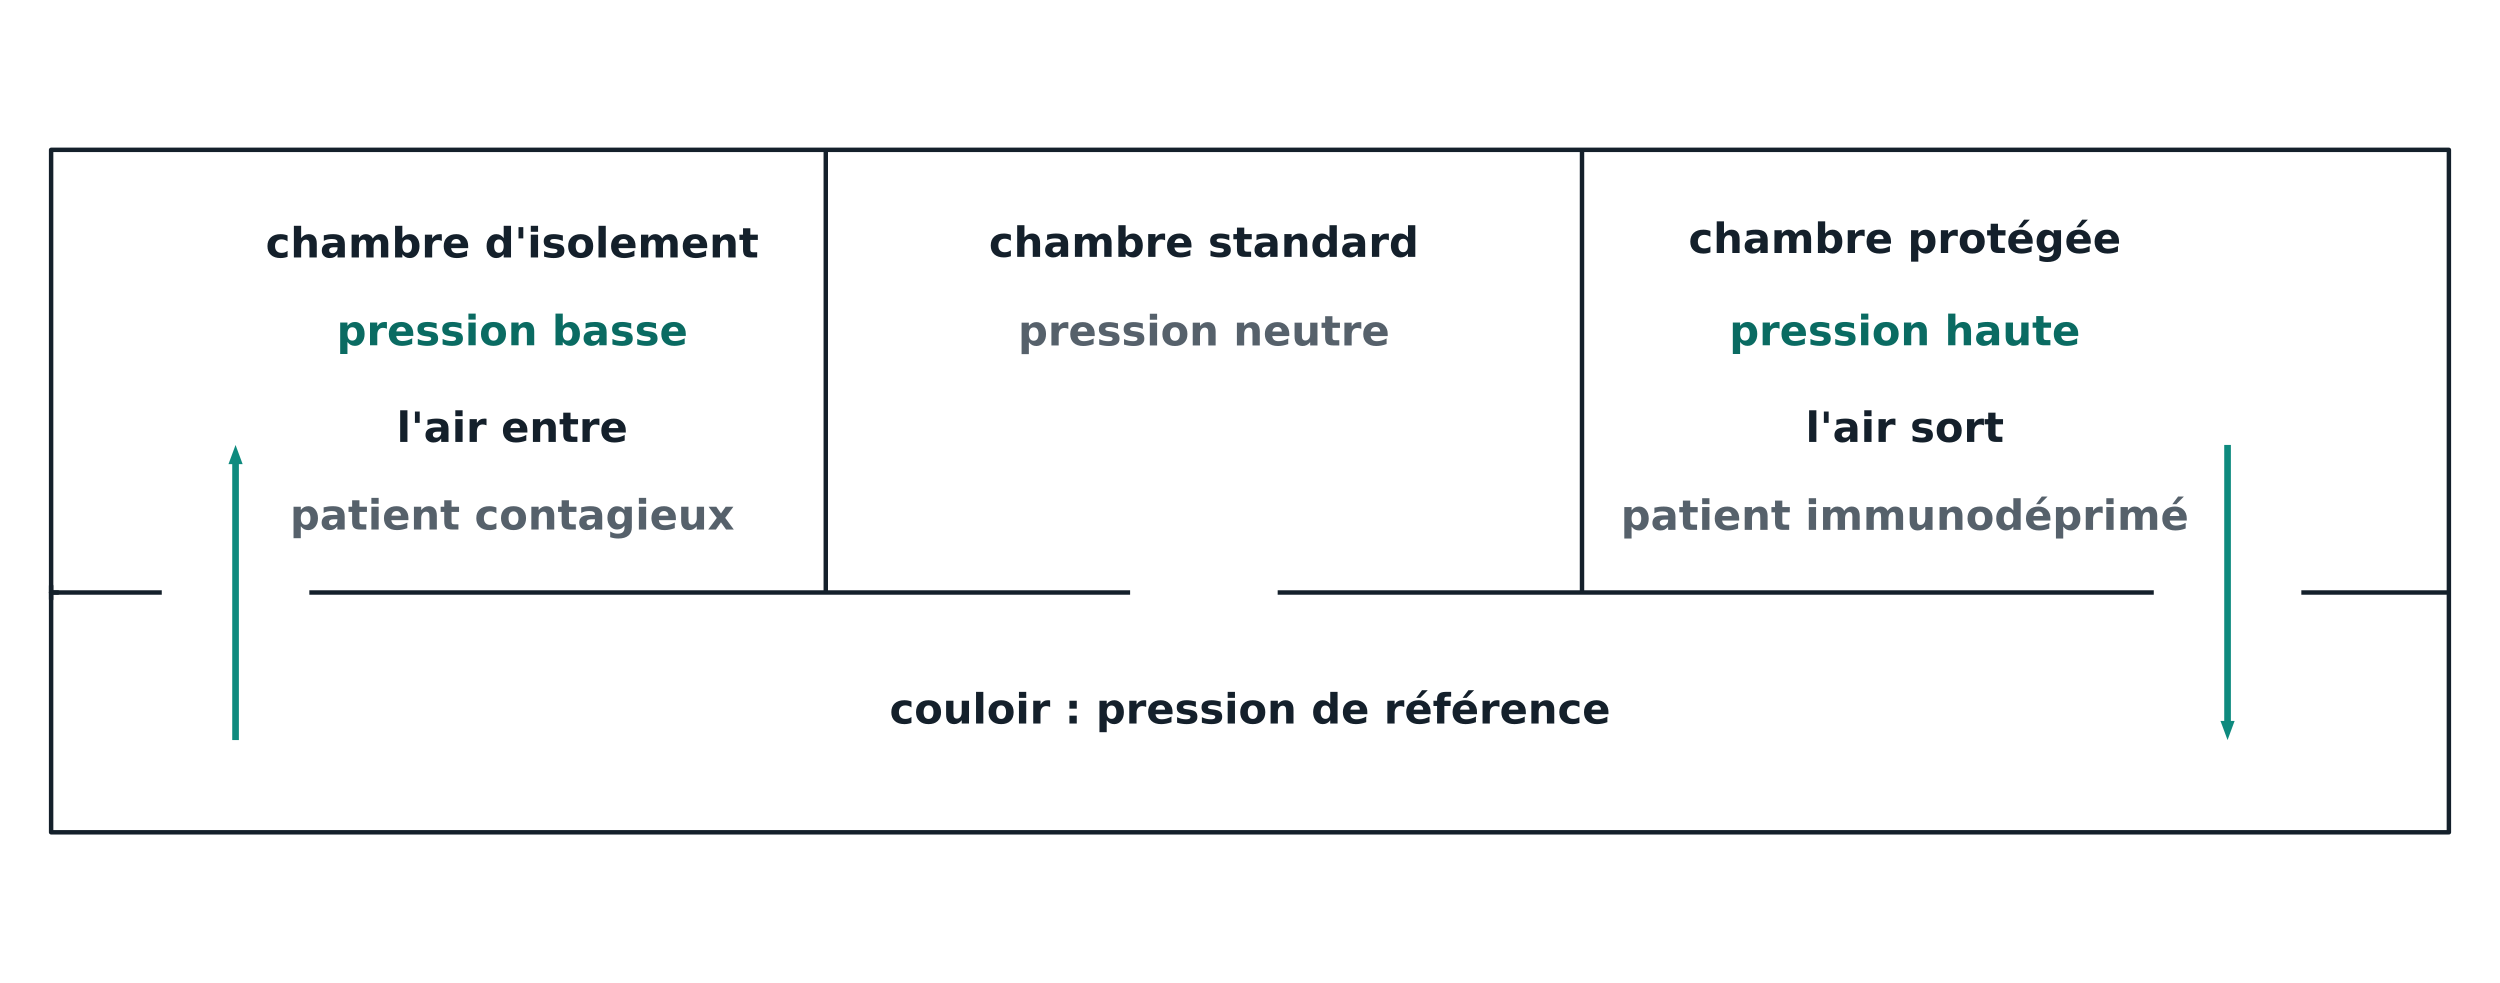
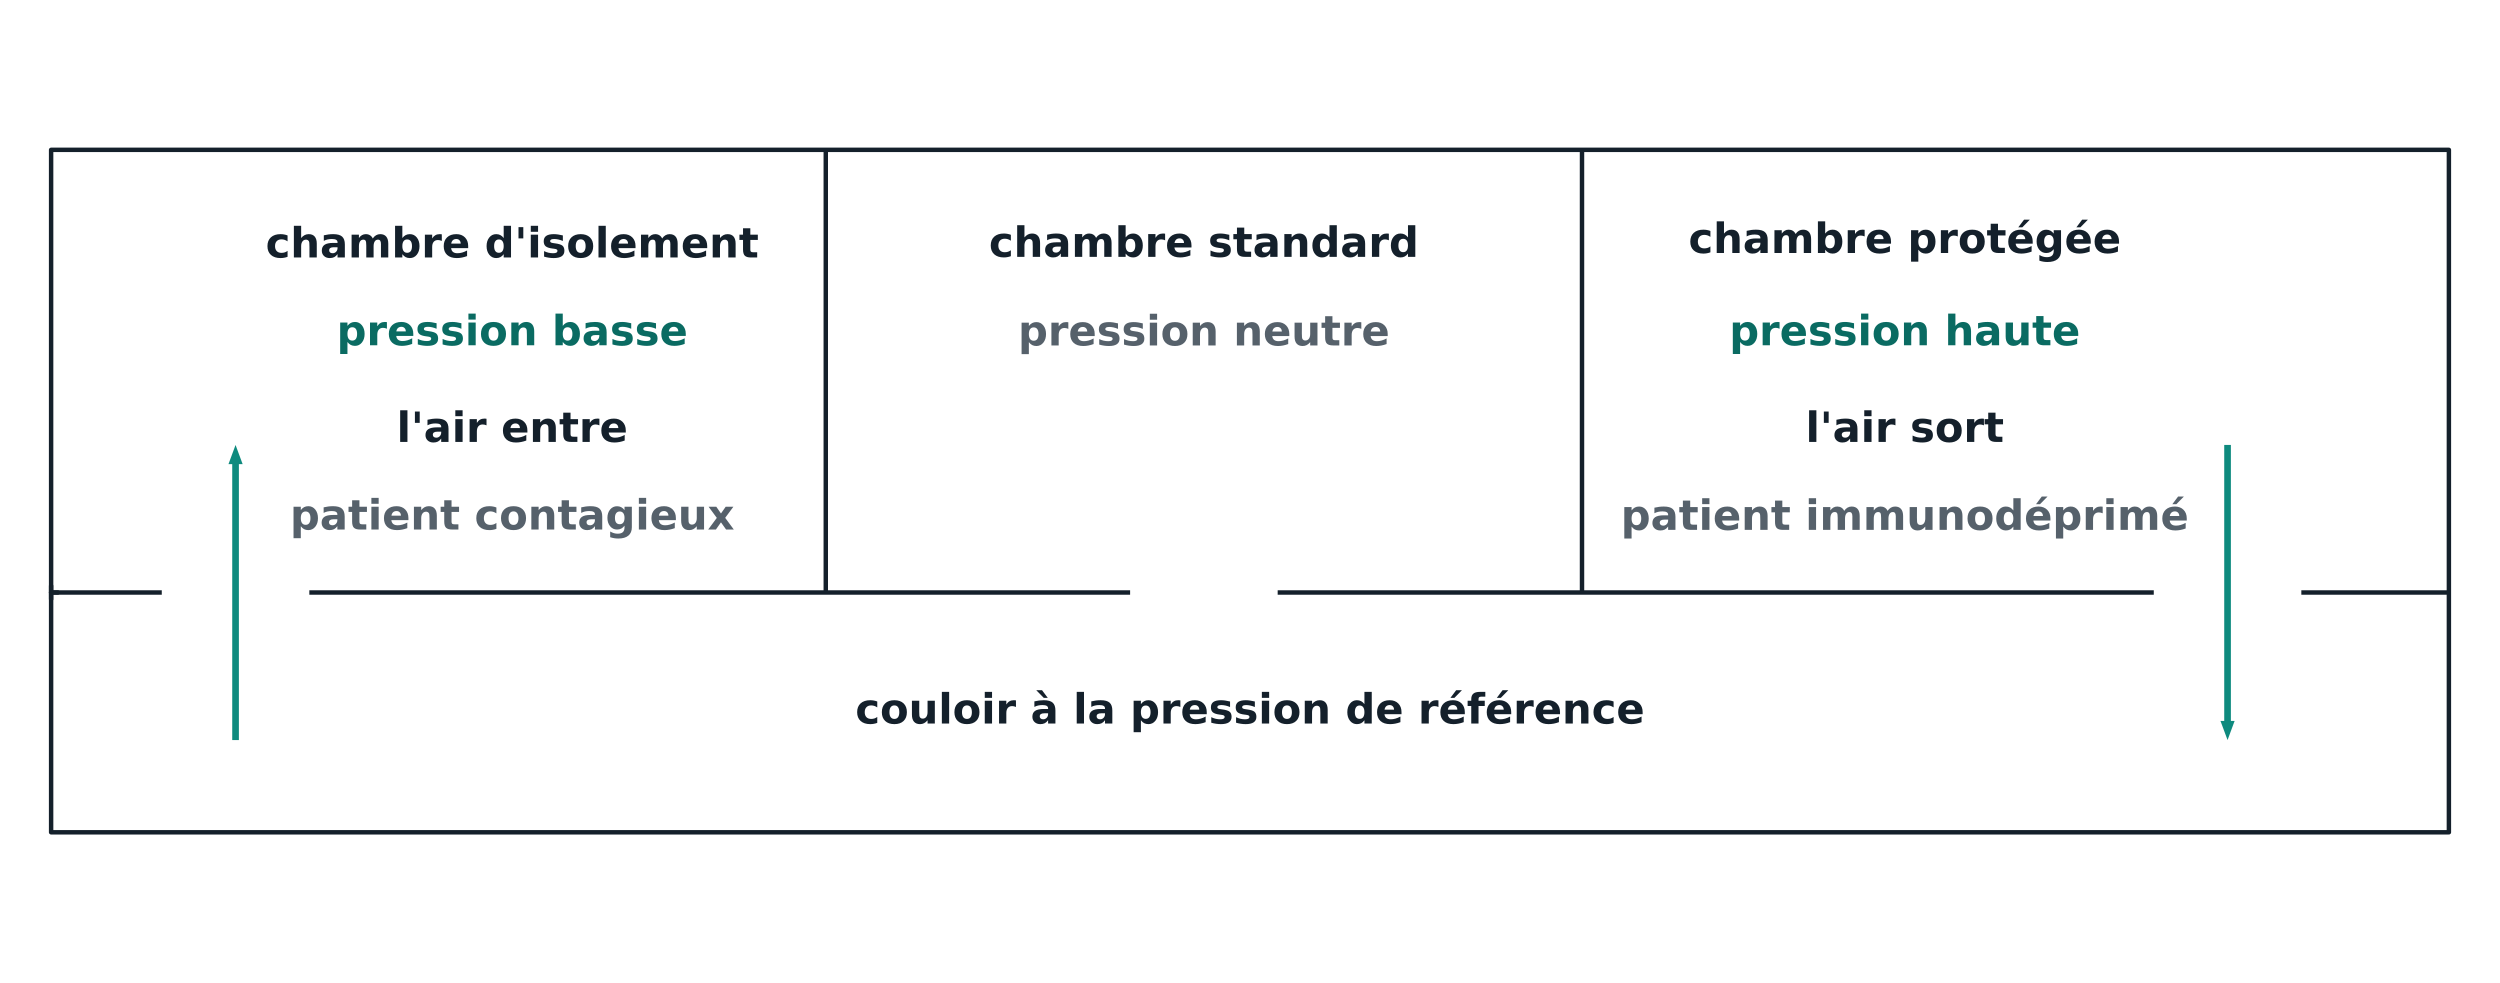
<svg xmlns="http://www.w3.org/2000/svg" viewBox="0 0 1680 660" class="tf-figure" width="1680" height="660" style="aspect-ratio: 1680 / 660" data-viewbox="0 0 1680 660" data-min-text="28" data-slot="1680x660" preserveAspectRatio="xMinYMin meet" role="img" aria-label="Vue en plan d'un couloir d'hôpital et de trois chambres : chambre d'isolement en pression basse, l'air y entre depuis le couloir ; chambre protégée en pression haute, l'air en sort vers le couloir ; chambre standard à pression neutre, sans flux dirigé">
  <defs>
    <style type="text/css">.tf-figure *{stroke-linejoin: round; stroke-linecap: butt}</style>
  </defs>
  <g id="tf-cascade-figure_1">
    <g id="tf-cascade-patch_1">
      <path d="M 0 660  L 1680 660  L 1680 0  L 0 0  L 0 660  z " style="fill: none; opacity: 0" />
    </g>
    <g id="tf-cascade-axes_1">
      <g id="tf-cascade-tf-polyline--0" class="tf-polyline">
        <path d="M 34.347 398.171  L 34.347 559.301  L 1645.653 559.301  L 1645.653 100.699  L 34.347 100.699  L 34.347 398.171  " clip-path="url(#tf-cascade-pf0071cb59c)" style="fill: none; stroke: var(--ink, #14202B); stroke-width: 2.987" />
      </g>
      <g id="tf-cascade-tf-line--1" class="tf-line">
        <path d="M 34.347 398.171  L 108.715 398.171  " clip-path="url(#tf-cascade-pf0071cb59c)" style="fill: none; stroke: var(--ink, #14202B); stroke-width: 2.987" />
      </g>
      <g id="tf-cascade-tf-line--2" class="tf-line">
        <path d="M 207.872 398.171  L 759.435 398.171  " clip-path="url(#tf-cascade-pf0071cb59c)" style="fill: none; stroke: var(--ink, #14202B); stroke-width: 2.987" />
      </g>
      <g id="tf-cascade-tf-line--3" class="tf-line">
        <path d="M 858.592 398.171  L 1447.339 398.171  " clip-path="url(#tf-cascade-pf0071cb59c)" style="fill: none; stroke: var(--ink, #14202B); stroke-width: 2.987" />
      </g>
      <g id="tf-cascade-tf-line--4" class="tf-line">
        <path d="M 1546.496 398.171  L 1645.653 398.171  " clip-path="url(#tf-cascade-pf0071cb59c)" style="fill: none; stroke: var(--ink, #14202B); stroke-width: 2.987" />
      </g>
      <g id="tf-cascade-tf-line--5" class="tf-line">
        <path d="M 554.923 398.171  L 554.923 100.699  " clip-path="url(#tf-cascade-pf0071cb59c)" style="fill: none; stroke: var(--ink, #14202B); stroke-width: 2.987" />
      </g>
      <g id="tf-cascade-tf-line--6" class="tf-line">
        <path d="M 1063.104 398.171  L 1063.104 100.699  " clip-path="url(#tf-cascade-pf0071cb59c)" style="fill: none; stroke: var(--ink, #14202B); stroke-width: 2.987" />
      </g>
      <g id="tf-cascade-tf-polyline--11" class="tf-polyline">
        <path d="M 34.347 398.171  L 34.347 402.651  " clip-path="url(#tf-cascade-pf0071cb59c)" style="fill: none; stroke: var(--ink, #14202B); stroke-width: 2.987; stroke-linecap: round" />
      </g>
      <g id="tf-cascade-tf-polyline--12" class="tf-polyline">
        <path d="M 34.347 398.171  L 34.347 393.691  " clip-path="url(#tf-cascade-pf0071cb59c)" style="fill: none; stroke: var(--ink, #14202B); stroke-width: 2.987; stroke-linecap: round" />
      </g>
      <g id="tf-cascade-tf-line--13" class="tf-line">
        <path d="M 34.347 398.171  L 38.827 398.171  " clip-path="url(#tf-cascade-pf0071cb59c)" style="fill: none; stroke: var(--ink, #14202B); stroke-width: 2.987; stroke-linecap: round" />
      </g>
      <g id="tf-cascade-tf-arrow--7" class="tf-arrow">
        <path d="M 158.293 497.328  L 158.293 310.605  " clip-path="url(#tf-cascade-pf0071cb59c)" style="fill: none; stroke: var(--accent, #0E8A7E); stroke-width: 4.48" />
      </g>
      <g id="tf-cascade-tf-arrow--8" class="tf-arrow">
        <path d="M 1496.917 299.013  L 1496.917 485.736  " clip-path="url(#tf-cascade-pf0071cb59c)" style="fill: none; stroke: var(--accent, #0E8A7E); stroke-width: 4.48" />
      </g>
      <g id="tf-cascade-tf-arrow--9" class="tf-arrow">
        <path d="M 158.293 299.013  L 153.533 311.893  L 163.053 311.893  z " clip-path="url(#tf-cascade-pf0071cb59c)" style="fill: var(--accent, #0E8A7E)" />
      </g>
      <g id="tf-cascade-tf-arrow--10" class="tf-arrow">
        <path d="M 1496.917 497.328  L 1501.677 484.448  L 1492.157 484.448  z " clip-path="url(#tf-cascade-pf0071cb59c)" style="fill: var(--accent, #0E8A7E)" />
      </g>
      <g id="tf-cascade-tf-label--14" class="tf-label tf-ink">
        <text style="font-weight: 600; font-size: 28px; font-family: 'Instrument Sans', 'DejaVu Sans'; text-anchor: middle; fill: var(--ink, #14202B)" x="344.213" y="173.032" transform="rotate(-0 344.2133 173.032)">chambre d'isolement</text>
      </g>
      <g id="tf-cascade-tf-label--15" class="tf-label tf-ink">
        <text style="font-weight: 600; font-size: 28px; font-family: 'Instrument Sans', 'DejaVu Sans'; text-anchor: middle; fill: var(--accent-text, #0A6B62)" x="344.213" y="232.037" transform="rotate(-0 344.2133 232.0369)">pression basse</text>
      </g>
      <g id="tf-cascade-tf-label--16" class="tf-label tf-ink">
        <text style="font-weight: 600; font-size: 28px; font-family: 'Instrument Sans', 'DejaVu Sans'; text-anchor: middle; fill: var(--ink, #14202B)" x="344.213" y="296.979" transform="rotate(-0 344.2133 296.9787)">l'air entre</text>
      </g>
      <g id="tf-cascade-tf-label--17" class="tf-label tf-ink">
        <text style="font-weight: 600; font-size: 28px; font-family: 'Instrument Sans', 'DejaVu Sans'; text-anchor: middle; fill: var(--ink, #14202B)" x="809.013" y="172.612" transform="rotate(-0 809.0133 172.612)">chambre standard</text>
      </g>
      <g id="tf-cascade-tf-label--18" class="tf-label tf-ink">
        <text style="font-weight: 600; font-size: 28px; font-family: 'Instrument Sans', 'DejaVu Sans'; text-anchor: middle; fill: var(--muted, #56616B)" x="809.013" y="232.135" transform="rotate(-0 809.0133 232.1353)">pression neutre</text>
      </g>
      <g id="tf-cascade-tf-label--19" class="tf-label tf-ink">
        <text style="font-weight: 600; font-size: 28px; font-family: 'Instrument Sans', 'DejaVu Sans'; text-anchor: middle; fill: var(--ink, #14202B)" x="1280.011" y="170.022" transform="rotate(-0 1280.011 170.022)">chambre protégée</text>
      </g>
      <g id="tf-cascade-tf-label--20" class="tf-label tf-ink">
        <text style="font-weight: 600; font-size: 28px; font-family: 'Instrument Sans', 'DejaVu Sans'; text-anchor: middle; fill: var(--accent-text, #0A6B62)" x="1280.011" y="232.037" transform="rotate(-0 1280.011 232.0369)">pression haute</text>
      </g>
      <g id="tf-cascade-tf-label--21" class="tf-label tf-ink">
        <text style="font-weight: 600; font-size: 28px; font-family: 'Instrument Sans', 'DejaVu Sans'; text-anchor: middle; fill: var(--ink, #14202B)" x="1280.011" y="296.979" transform="rotate(-0 1280.011 296.9787)">l'air sort</text>
      </g>
      <g id="tf-cascade-tf-label--22" class="tf-label tf-ink">
        <text style="font-weight: 600; font-size: 28px; font-family: 'Instrument Sans', 'DejaVu Sans'; text-anchor: middle; fill: var(--muted, #56616B)" x="344.213" y="355.844" transform="rotate(-0 344.2133 355.8436)">patient contagieux</text>
      </g>
      <g id="tf-cascade-tf-label--23" class="tf-label tf-ink">
        <text style="font-weight: 600; font-size: 28px; font-family: 'Instrument Sans', 'DejaVu Sans'; text-anchor: middle; fill: var(--muted, #56616B)" x="1280.011" y="356.082" transform="rotate(-0 1280.011 356.082)">patient immunodéprimé</text>
      </g>
      <g id="tf-cascade-tf-label--24" class="tf-label tf-ink">
-         <text style="font-weight: 600; font-size: 28px; font-family: 'Instrument Sans', 'DejaVu Sans'; text-anchor: middle; fill: var(--ink, #14202B)" x="840" y="486.226" transform="rotate(-0 840 486.226)">couloir : pression de référence</text>
+         <text style="font-weight: 600; font-size: 28px; font-family: 'Instrument Sans', 'DejaVu Sans'; text-anchor: middle; fill: var(--ink, #14202B)" x="840" y="486.226" transform="rotate(-0 840 486.226)">couloir à la pression de référence</text>
      </g>
    </g>
  </g>
  <defs>
    <clipPath id="tf-cascade-pf0071cb59c">
      <rect x="0" y="0" width="1680" height="660" />
    </clipPath>
  </defs>
</svg>
